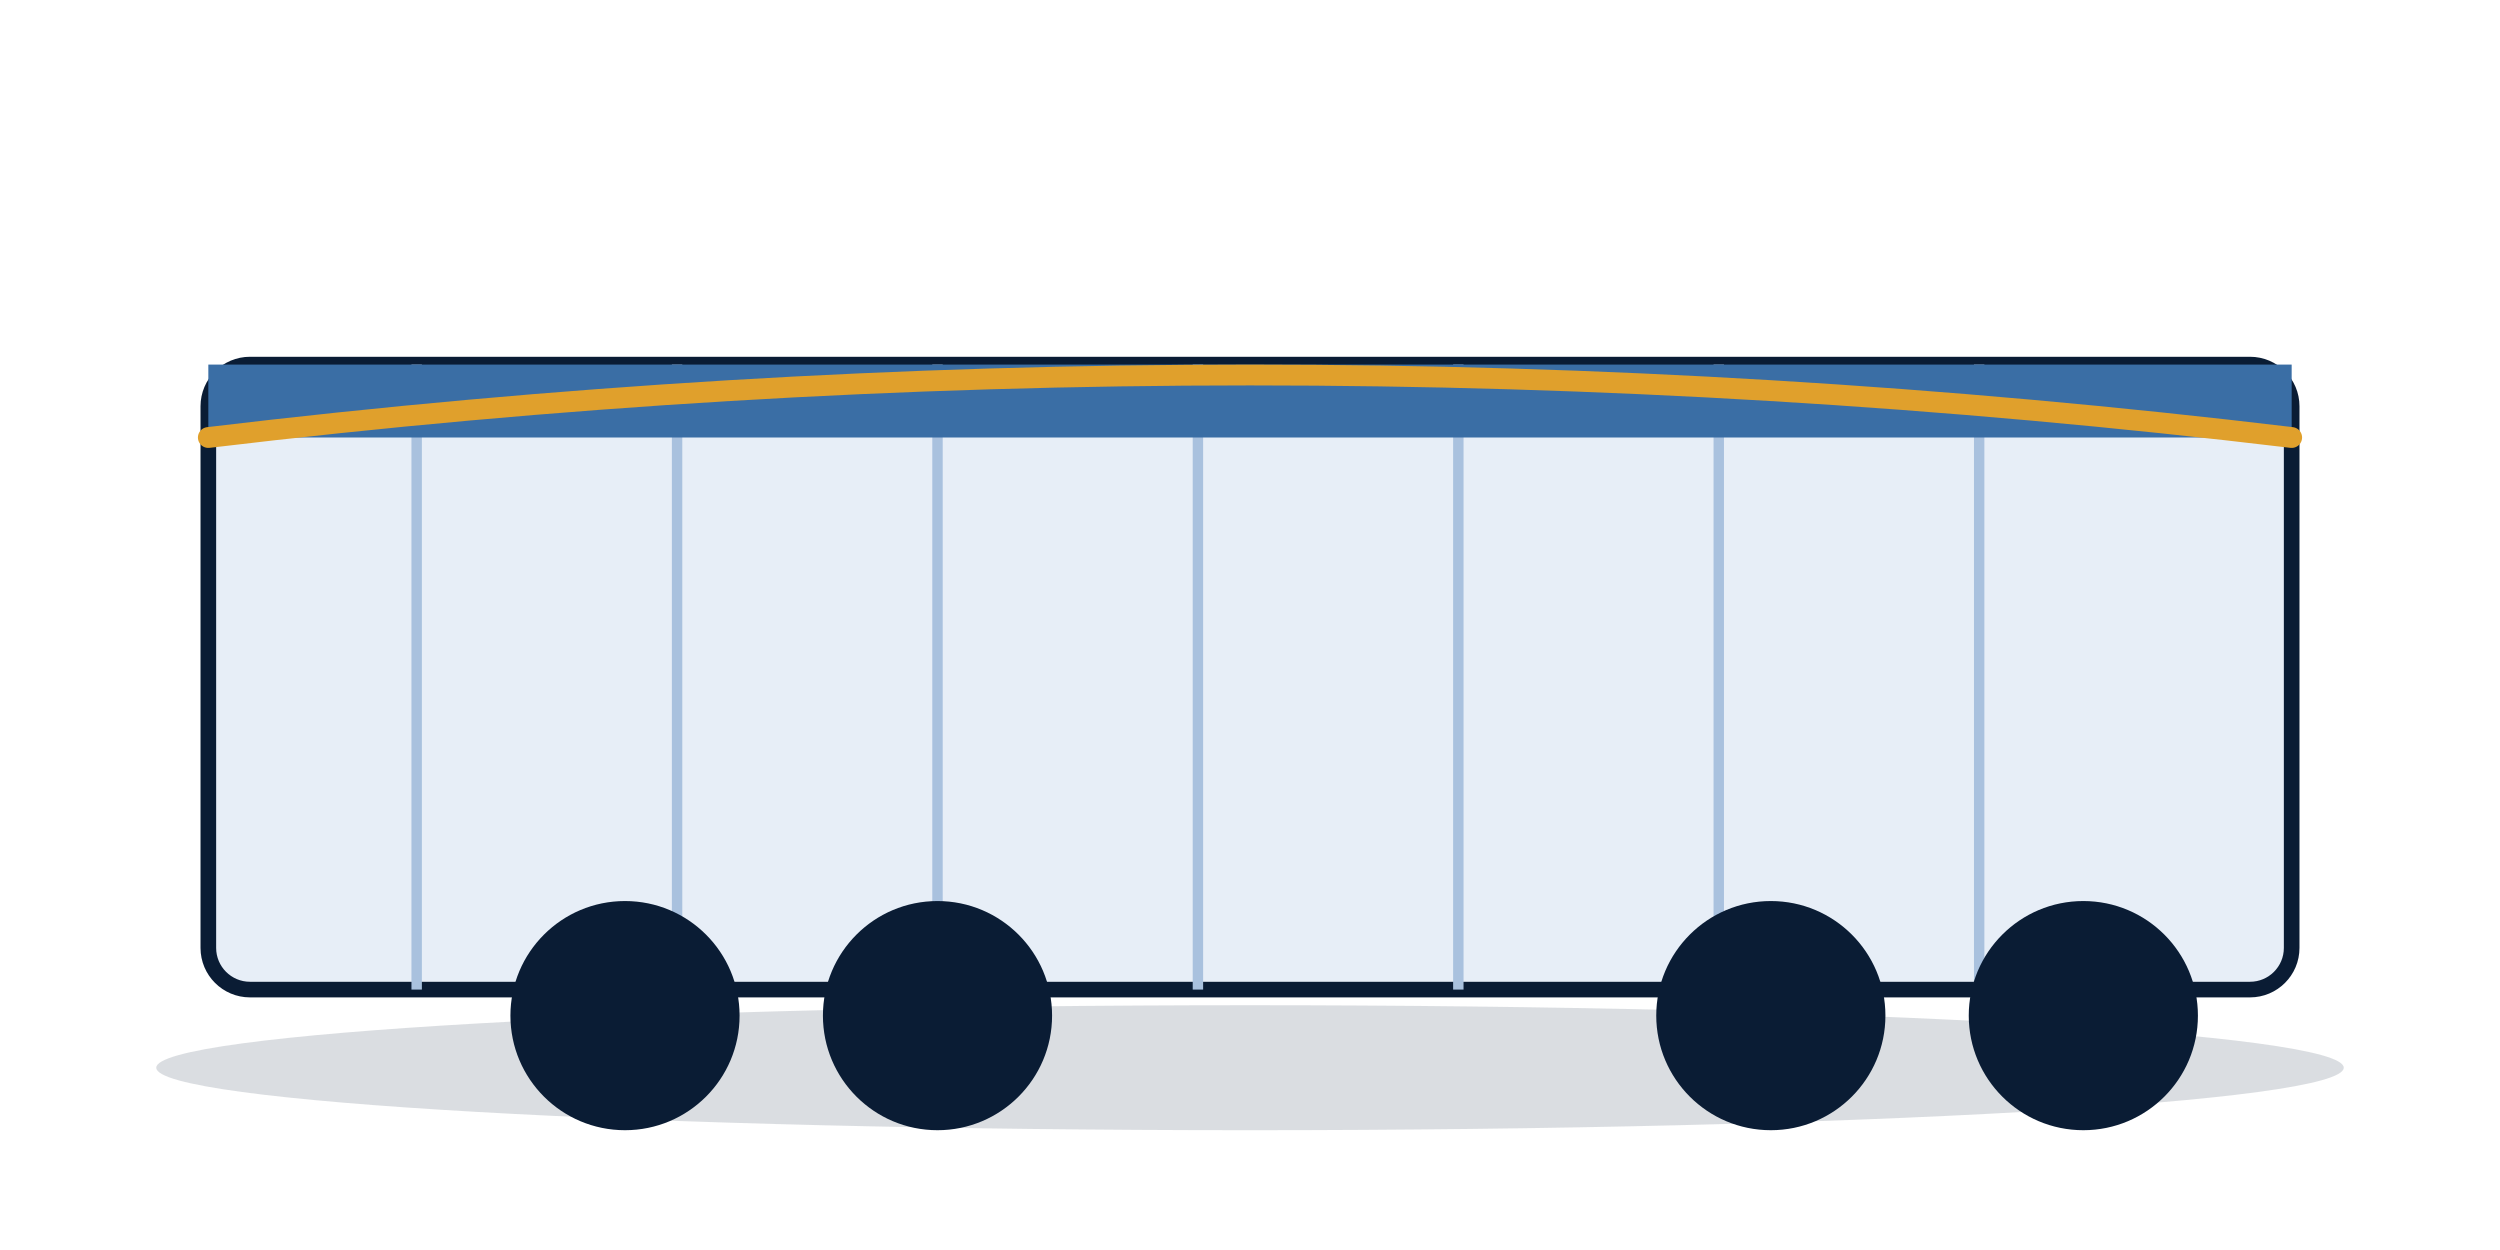
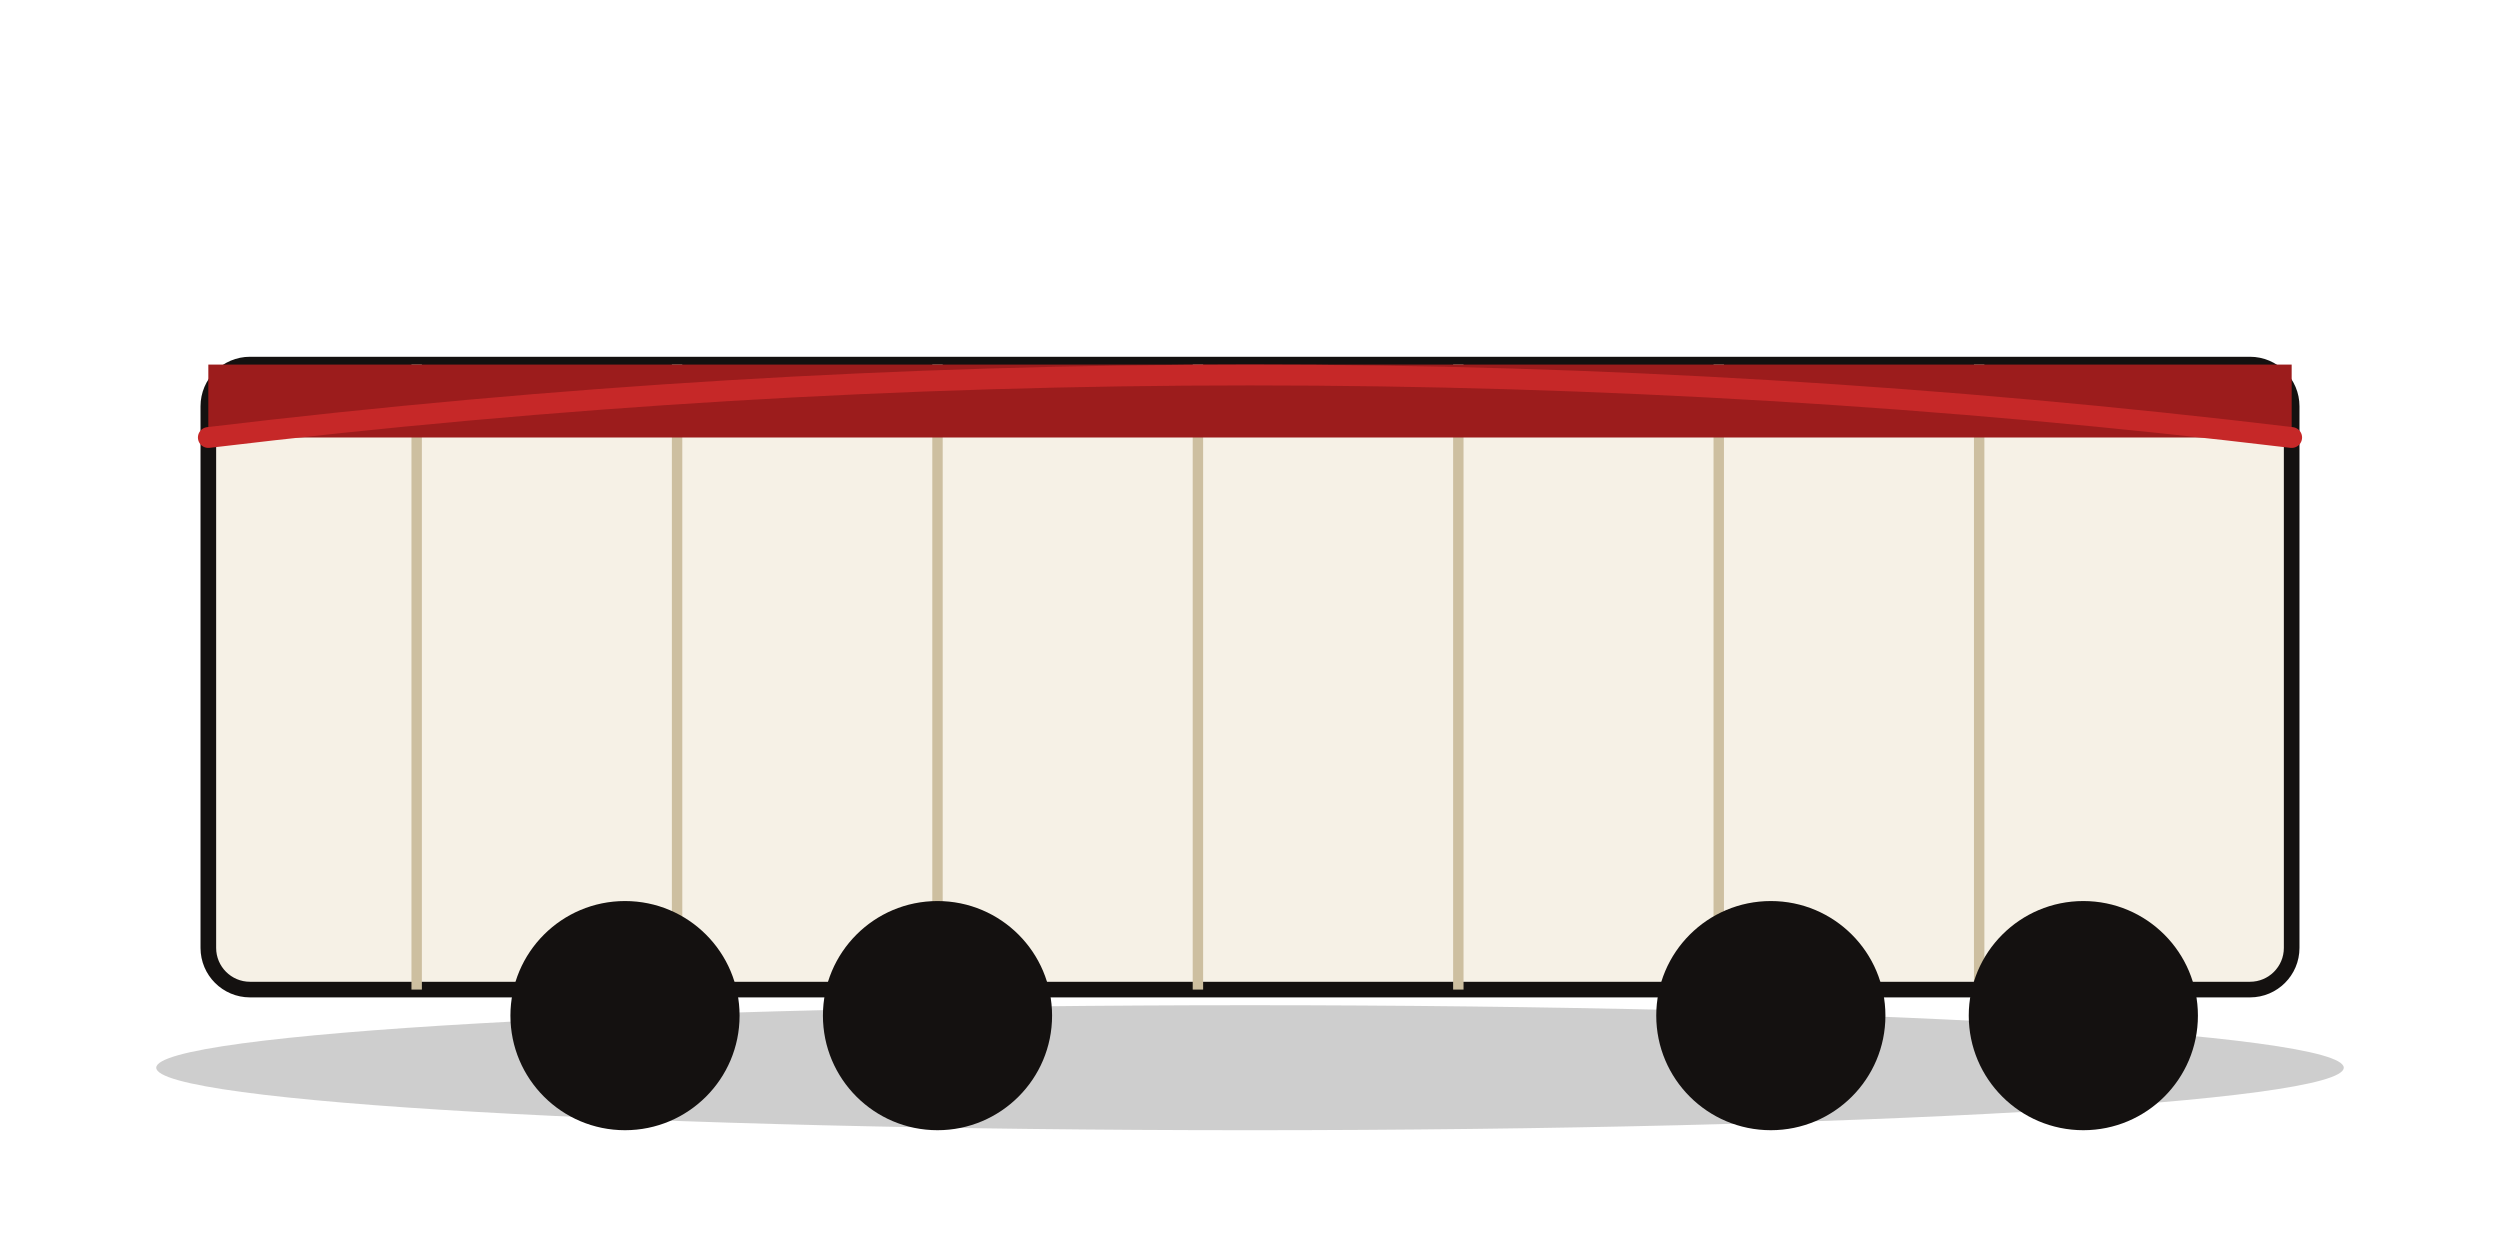
<svg xmlns="http://www.w3.org/2000/svg" width="480" height="240" viewBox="0 0 480 240">
-   <ellipse cx="240" cy="205" rx="210" ry="12" fill="#0a1c34" opacity="0.15" />
-   <rect x="40" y="70" width="400" height="120" rx="8" fill="#e7eef7" stroke="#0a1c34" stroke-width="3" />
-   <g stroke="#a9c1de" stroke-width="2">
+   <ellipse cx="240" cy="205" rx="210" ry="12" fill="#0a0908" opacity="0.2" />
+   <rect x="40" y="70" width="400" height="120" rx="8" fill="#f6f1e6" stroke="#141110" stroke-width="3" />
+   <g stroke="#cdbfa0" stroke-width="2">
    <line x1="80" y1="70" x2="80" y2="190" />
    <line x1="130" y1="70" x2="130" y2="190" />
    <line x1="180" y1="70" x2="180" y2="190" />
    <line x1="230" y1="70" x2="230" y2="190" />
    <line x1="280" y1="70" x2="280" y2="190" />
    <line x1="330" y1="70" x2="330" y2="190" />
    <line x1="380" y1="70" x2="380" y2="190" />
  </g>
-   <rect x="40" y="70" width="400" height="14" fill="#3a6ea5" />
-   <path d="M40 84 Q240 60 440 84" fill="none" stroke="#e0a02c" stroke-width="4" stroke-linecap="round" />
-   <g fill="#0a1c34">
+   <rect x="40" y="70" width="400" height="14" fill="#9c1c1c" />
+   <path d="M40 84 Q240 60 440 84" fill="none" stroke="#c62828" stroke-width="4" stroke-linecap="round" />
+   <g fill="#141110">
    <circle cx="120" cy="195" r="22" />
    <circle cx="180" cy="195" r="22" />
    <circle cx="340" cy="195" r="22" />
    <circle cx="400" cy="195" r="22" />
  </g>
</svg>
